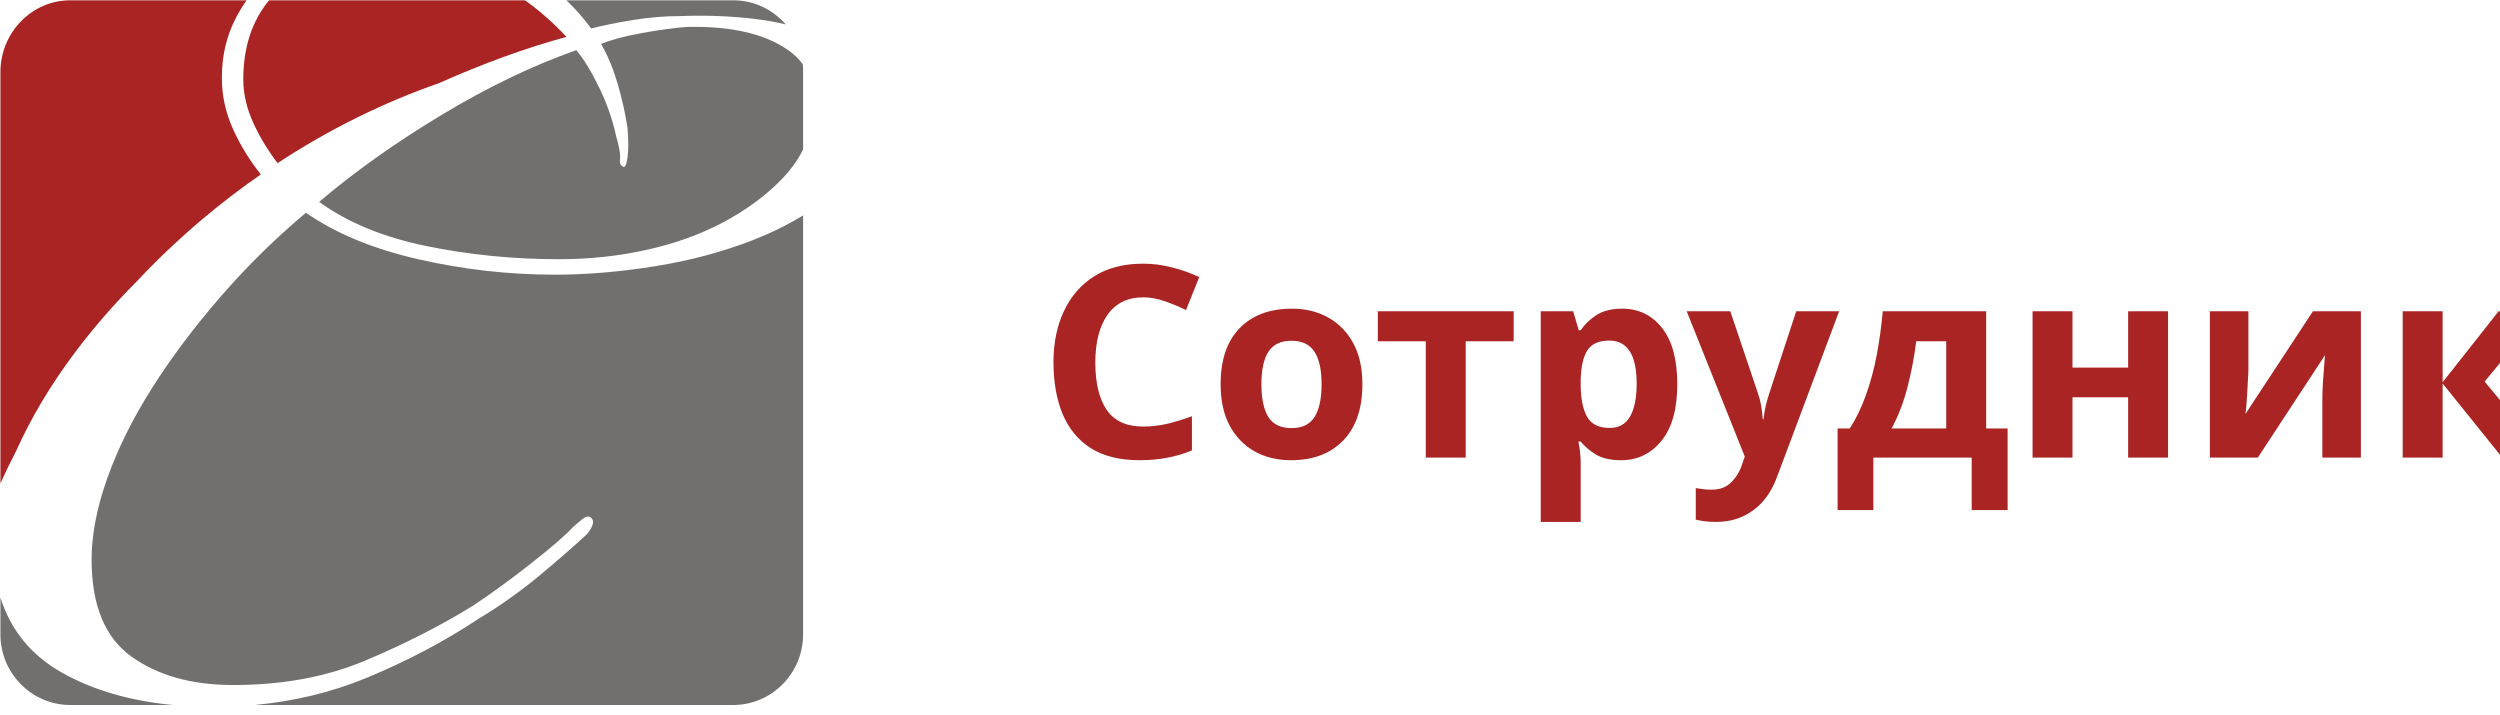
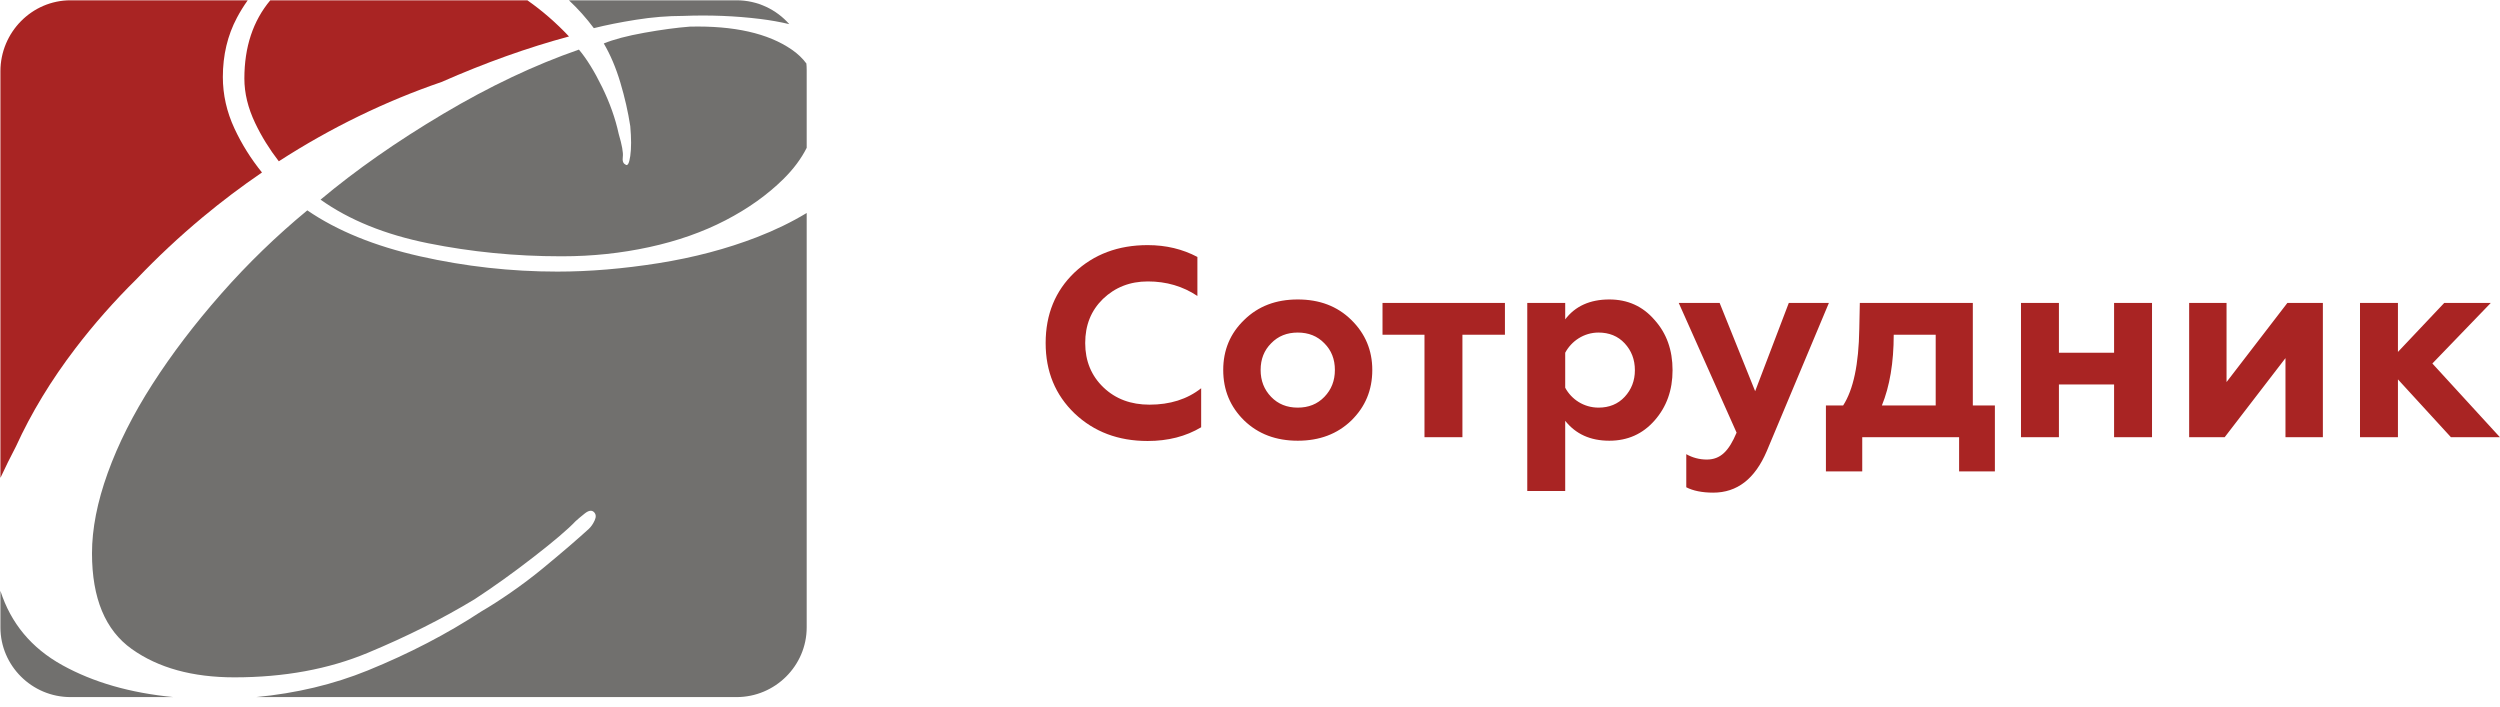
- <svg xmlns="http://www.w3.org/2000/svg" width="224px" height="64px" viewBox="0 0 224 64" version="1.1">
+ <svg xmlns="http://www.w3.org/2000/svg" width="223px" height="63px" viewBox="0 0 223 63" version="1.1">
  <defs />
  <g id="Page-1" stroke="none" stroke-width="1" fill="none" fill-rule="evenodd">
-     <g id="Главная" transform="translate(-236, -2439)">
+     <g id="Главная" transform="translate(-237, -2440)">
      <g id="Футер" transform="translate(0, 2390)">
-         <g id="Логотип" transform="translate(236, 49)">
-           <g id="Group-7">
-             <text id="Сотрудник" font-family="Geometria-Bold, Geometria" font-size="24" font-weight="bold" fill="#A92423">
-               <tspan x="93" y="41">Сотрудник</tspan>
-             </text>
-             <g id="logo" fill-rule="nonzero">
-               <path d="M6.288,0.027 L22.097,0.027 C21.743,0.529 21.422,1.057 21.133,1.609 C20.296,3.21 19.878,5 19.878,6.979 C19.878,8.58 20.222,10.134 20.912,11.641 C21.558,13.053 22.376,14.382 23.368,15.629 C21.561,16.883 19.79,18.237 18.065,19.695 C15.975,21.464 14.021,23.327 12.198,25.269 C10.194,27.28 8.371,29.379 6.729,31.564 C4.553,34.459 2.785,37.421 1.427,40.447 C0.939,41.392 0.476,42.345 0.038,43.303 L0.038,6.457 C0.038,2.921 2.851,0.027 6.288,0.027 Z M24.109,0.027 L47.041,0.027 C48.372,0.976 49.611,2.068 50.754,3.304 C47.08,4.308 43.29,5.684 39.384,7.43 C34.419,9.159 29.533,11.555 24.869,14.615 C24.03,13.515 23.326,12.359 22.758,11.146 C22.118,9.78 21.798,8.438 21.798,7.12 C21.798,4.259 22.569,1.895 24.109,0.027 Z" id="Shape" fill="#A92423" />
-               <path d="M50.75,0.027 L65.707,0.027 C67.574,0.027 69.256,0.866 70.404,2.188 C69.587,1.989 68.725,1.833 67.817,1.719 C65.602,1.442 63.311,1.349 60.948,1.442 C59.569,1.442 58.166,1.557 56.737,1.789 C55.309,2.019 54.054,2.275 52.97,2.552 C52.304,1.644 51.564,0.802 50.75,0.027 Z M71.929,5.754 C71.947,5.948 71.957,6.143 71.957,6.341 L71.957,13.395 C71.468,14.381 70.778,15.322 69.886,16.218 C68.458,17.651 66.734,18.9 64.715,19.963 C62.696,21.027 60.431,21.837 57.919,22.391 C55.408,22.946 52.822,23.224 50.163,23.224 L50.015,23.224 C45.978,23.224 42.038,22.831 38.196,22.045 C34.355,21.258 31.155,19.94 28.594,18.09 C31.745,15.408 35.39,12.818 39.526,10.321 C43.663,7.824 47.701,5.881 51.64,4.494 C52.33,5.326 53.019,6.459 53.709,7.893 C54.398,9.327 54.891,10.737 55.186,12.125 C55.482,13.142 55.605,13.836 55.555,14.206 C55.506,14.576 55.58,14.807 55.777,14.9 C55.974,15.085 56.122,14.83 56.22,14.136 C56.318,13.443 56.318,12.541 56.22,11.431 C56.024,10.136 55.728,8.818 55.334,7.477 C54.94,6.136 54.447,4.957 53.857,3.939 C54.743,3.569 55.949,3.245 57.476,2.968 C59.002,2.69 60.357,2.505 61.538,2.413 C65.478,2.32 68.507,3.014 70.624,4.494 C71.149,4.86 71.584,5.281 71.929,5.754 Z M71.957,19.301 L71.957,56.853 C71.957,60.326 69.145,63.167 65.707,63.167 L22.847,63.167 C26.421,62.824 29.74,62.019 32.804,60.753 C36.497,59.227 39.871,57.446 42.924,55.412 C43.712,54.949 44.598,54.371 45.583,53.677 C46.568,52.984 47.504,52.267 48.39,51.527 C49.276,50.787 50.089,50.093 50.828,49.446 C51.566,48.799 52.133,48.29 52.527,47.92 C52.724,47.735 52.897,47.481 53.044,47.157 C53.192,46.833 53.167,46.579 52.97,46.393 C52.773,46.208 52.502,46.255 52.157,46.532 C51.813,46.81 51.542,47.041 51.345,47.226 C50.656,47.966 49.4,49.053 47.578,50.486 C45.756,51.92 44.007,53.192 42.333,54.302 C39.477,56.059 36.301,57.678 32.804,59.157 C29.308,60.637 25.344,61.378 20.912,61.378 C17.169,61.378 14.116,60.522 11.752,58.81 C9.388,57.1 8.206,54.209 8.206,50.139 C8.206,47.92 8.674,45.492 9.61,42.856 C10.546,40.219 11.875,37.537 13.599,34.809 C15.322,32.08 17.366,29.352 19.73,26.623 C22.093,23.895 24.654,21.374 27.412,19.062 C30.071,20.912 33.42,22.299 37.458,23.224 C41.496,24.149 45.583,24.611 49.72,24.611 C52.576,24.611 55.58,24.357 58.732,23.848 C61.884,23.34 64.813,22.553 67.522,21.49 C69.13,20.858 70.609,20.128 71.957,19.301 Z M15.469,63.167 L6.288,63.167 C2.851,63.167 0.038,60.326 0.038,56.853 L0.038,53.54 C0.967,56.478 2.803,58.721 5.547,60.267 C8.318,61.829 11.626,62.796 15.469,63.167 Z" id="Shape" fill="#71706E" />
-             </g>
+         <g id="Логотип" transform="translate(236, 50)">
+           <path d="M103.368,39.336 C100.752,39.336 98.592,38.52 96.864,36.888 C95.136,35.232 94.272,33.144 94.272,30.6 C94.272,28.032 95.136,25.944 96.84,24.312 C98.568,22.68 100.752,21.864 103.368,21.864 C105.024,21.864 106.488,22.224 107.808,22.92 L107.808,26.4 C106.512,25.536 105.048,25.104 103.392,25.104 C101.784,25.104 100.464,25.632 99.384,26.664 C98.328,27.696 97.8,28.992 97.8,30.6 C97.8,32.208 98.352,33.528 99.432,34.56 C100.512,35.592 101.88,36.096 103.536,36.096 C105.36,36.096 106.896,35.616 108.144,34.632 L108.144,38.112 C106.776,38.928 105.192,39.336 103.368,39.336 Z M114.384,35.4 C115.008,36.048 115.8,36.36 116.76,36.36 C117.72,36.36 118.512,36.048 119.136,35.4 C119.76,34.752 120.072,33.96 120.072,33 C120.072,32.04 119.76,31.248 119.136,30.624 C118.512,29.976 117.72,29.664 116.76,29.664 C115.8,29.664 115.008,29.976 114.384,30.624 C113.76,31.248 113.448,32.04 113.448,33 C113.448,33.96 113.76,34.752 114.384,35.4 Z M110.112,33 C110.112,31.224 110.736,29.736 111.984,28.536 C113.232,27.312 114.816,26.712 116.76,26.712 C118.704,26.712 120.288,27.312 121.536,28.536 C122.784,29.76 123.408,31.248 123.408,33 C123.408,34.8 122.784,36.288 121.536,37.512 C120.288,38.712 118.704,39.312 116.76,39.312 C114.816,39.312 113.232,38.712 111.984,37.512 C110.736,36.288 110.112,34.8 110.112,33 Z M131.448,39 L128.064,39 L128.064,29.856 L124.32,29.856 L124.32,27.024 L135.24,27.024 L135.24,29.856 L131.448,29.856 L131.448,39 Z M144.552,26.712 C146.184,26.712 147.528,27.312 148.584,28.536 C149.664,29.736 150.192,31.224 150.192,33.024 C150.192,34.8 149.664,36.288 148.584,37.512 C147.528,38.712 146.184,39.312 144.552,39.312 C142.848,39.312 141.552,38.712 140.616,37.536 L140.616,43.8 L137.232,43.8 L137.232,27.024 L140.616,27.024 L140.616,28.488 C141.504,27.312 142.824,26.712 144.552,26.712 Z M143.592,29.664 C142.272,29.664 141.168,30.432 140.616,31.464 L140.616,34.584 C141.168,35.616 142.272,36.36 143.592,36.36 C144.528,36.36 145.32,36.048 145.92,35.4 C146.52,34.752 146.832,33.96 146.832,33.024 C146.832,32.064 146.52,31.272 145.92,30.624 C145.32,29.976 144.528,29.664 143.592,29.664 Z M153.816,43.944 C152.832,43.944 152.016,43.776 151.416,43.464 L151.416,40.512 C151.968,40.824 152.592,40.992 153.24,40.992 C154.464,40.992 155.208,40.248 155.904,38.592 L150.744,27.024 L154.392,27.024 L157.56,34.896 L160.56,27.024 L164.136,27.024 L158.592,40.248 C157.536,42.72 155.952,43.944 153.816,43.944 Z M167.112,42.048 L163.872,42.048 L163.872,36.168 L165.408,36.168 C166.32,34.752 166.8,32.496 166.848,29.352 L166.896,27.024 L176.976,27.024 L176.976,36.168 L178.944,36.168 L178.944,42.048 L175.752,42.048 L175.752,39 L167.112,39 L167.112,42.048 Z M168.864,36.168 L173.664,36.168 L173.664,29.856 L169.92,29.856 C169.92,32.352 169.56,34.464 168.864,36.168 Z M184.656,39 L181.272,39 L181.272,27.024 L184.656,27.024 L184.656,31.464 L189.576,31.464 L189.576,27.024 L192.96,27.024 L192.96,39 L189.576,39 L189.576,34.296 L184.656,34.296 L184.656,39 Z M199.44,39 L196.272,39 L196.272,27.024 L199.608,27.024 L199.608,34.08 L205.032,27.024 L208.2,27.024 L208.2,39 L204.864,39 L204.864,31.944 L199.44,39 Z M214.896,39 L211.512,39 L211.512,27.024 L214.896,27.024 L214.896,31.392 L219.024,27.024 L223.176,27.024 L217.968,32.424 L223.992,39 L219.624,39 L214.896,33.84 L214.896,39 Z" id="Сотрудник" fill="#A92423" />
+           <g id="logo" transform="translate(1, 0)" fill-rule="nonzero">
+             <path d="M6.288,0.027 L22.097,0.027 C21.743,0.521 21.422,1.04 21.133,1.584 C20.296,3.16 19.878,4.922 19.878,6.869 C19.878,8.446 20.222,9.975 20.912,11.459 C21.558,12.849 22.376,14.157 23.368,15.385 C21.561,16.619 19.79,17.952 18.065,19.387 C15.975,21.128 14.021,22.963 12.198,24.874 C10.194,26.854 8.371,28.92 6.729,31.071 C4.553,33.921 2.785,36.836 1.427,39.815 C0.939,40.745 0.476,41.683 0.038,42.626 L0.038,6.357 C0.038,2.875 2.851,0.027 6.288,0.027 Z M24.109,0.027 L47.041,0.027 C48.372,0.96 49.611,2.036 50.754,3.253 C47.08,4.241 43.29,5.595 39.384,7.314 C34.419,9.016 29.533,11.374 24.869,14.387 C24.03,13.303 23.326,12.165 22.758,10.972 C22.118,9.628 21.798,8.306 21.798,7.008 C21.798,4.193 22.569,1.866 24.109,0.027 Z" id="Shape" fill="#A92423" />
+             <path d="M50.75,0.027 L65.707,0.027 C67.574,0.027 69.256,0.852 70.404,2.154 C69.587,1.958 68.725,1.805 67.817,1.692 C65.602,1.419 63.311,1.328 60.948,1.419 C59.569,1.419 58.166,1.533 56.737,1.761 C55.309,1.988 54.054,2.239 52.97,2.512 C52.304,1.618 51.564,0.79 50.75,0.027 Z M71.929,5.664 C71.947,5.855 71.957,6.047 71.957,6.242 L71.957,13.186 C71.468,14.156 70.778,15.082 69.886,15.964 C68.458,17.375 66.734,18.605 64.715,19.651 C62.696,20.698 60.431,21.495 57.919,22.041 C55.408,22.588 52.822,22.861 50.163,22.861 L50.015,22.861 C45.978,22.861 42.038,22.474 38.196,21.7 C34.355,20.926 31.155,19.629 28.594,17.808 C31.745,15.167 35.39,12.618 39.526,10.16 C43.663,7.702 47.701,5.79 51.64,4.424 C52.33,5.243 53.019,6.358 53.709,7.77 C54.398,9.181 54.891,10.569 55.186,11.935 C55.482,12.937 55.605,13.619 55.555,13.984 C55.506,14.348 55.58,14.576 55.777,14.667 C55.974,14.849 56.122,14.599 56.22,13.915 C56.318,13.233 56.318,12.345 56.22,11.252 C56.024,9.978 55.728,8.68 55.334,7.36 C54.94,6.04 54.447,4.879 53.857,3.877 C54.743,3.513 55.949,3.195 57.476,2.922 C59.002,2.648 60.357,2.466 61.538,2.375 C65.478,2.284 68.507,2.967 70.624,4.424 C71.149,4.784 71.584,5.198 71.929,5.664 Z M71.957,18.999 L71.957,55.964 C71.957,59.383 69.145,62.18 65.707,62.18 L22.847,62.18 C26.421,61.843 29.74,61.05 32.804,59.804 C36.497,58.301 39.871,56.549 42.924,54.546 C43.712,54.09 44.598,53.522 45.583,52.839 C46.568,52.156 47.504,51.45 48.39,50.722 C49.276,49.993 50.089,49.31 50.828,48.673 C51.566,48.036 52.133,47.535 52.527,47.171 C52.724,46.989 52.897,46.739 53.044,46.42 C53.192,46.101 53.167,45.851 52.97,45.669 C52.773,45.486 52.502,45.532 52.157,45.805 C51.813,46.078 51.542,46.306 51.345,46.488 C50.656,47.216 49.4,48.286 47.578,49.697 C45.756,51.109 44.007,52.36 42.333,53.453 C39.477,55.183 36.301,56.777 32.804,58.233 C29.308,59.69 25.344,60.419 20.912,60.419 C17.169,60.419 14.116,59.576 11.752,57.891 C9.388,56.208 8.206,53.362 8.206,49.356 C8.206,47.171 8.674,44.781 9.61,42.186 C10.546,39.591 11.875,36.951 13.599,34.265 C15.322,31.579 17.366,28.893 19.73,26.207 C22.093,23.521 24.654,21.04 27.412,18.764 C30.071,20.585 33.42,21.95 37.458,22.861 C41.496,23.771 45.583,24.227 49.72,24.227 C52.576,24.227 55.58,23.976 58.732,23.476 C61.884,22.975 64.813,22.201 67.522,21.154 C69.13,20.532 70.609,19.814 71.957,18.999 Z M15.469,62.18 L6.288,62.18 C2.851,62.18 0.038,59.383 0.038,55.964 L0.038,52.703 C0.967,55.596 2.803,57.803 5.547,59.326 C8.318,60.863 11.626,61.814 15.469,62.18 Z" id="Shape" fill="#71706E" />
          </g>
        </g>
      </g>
    </g>
  </g>
</svg>
